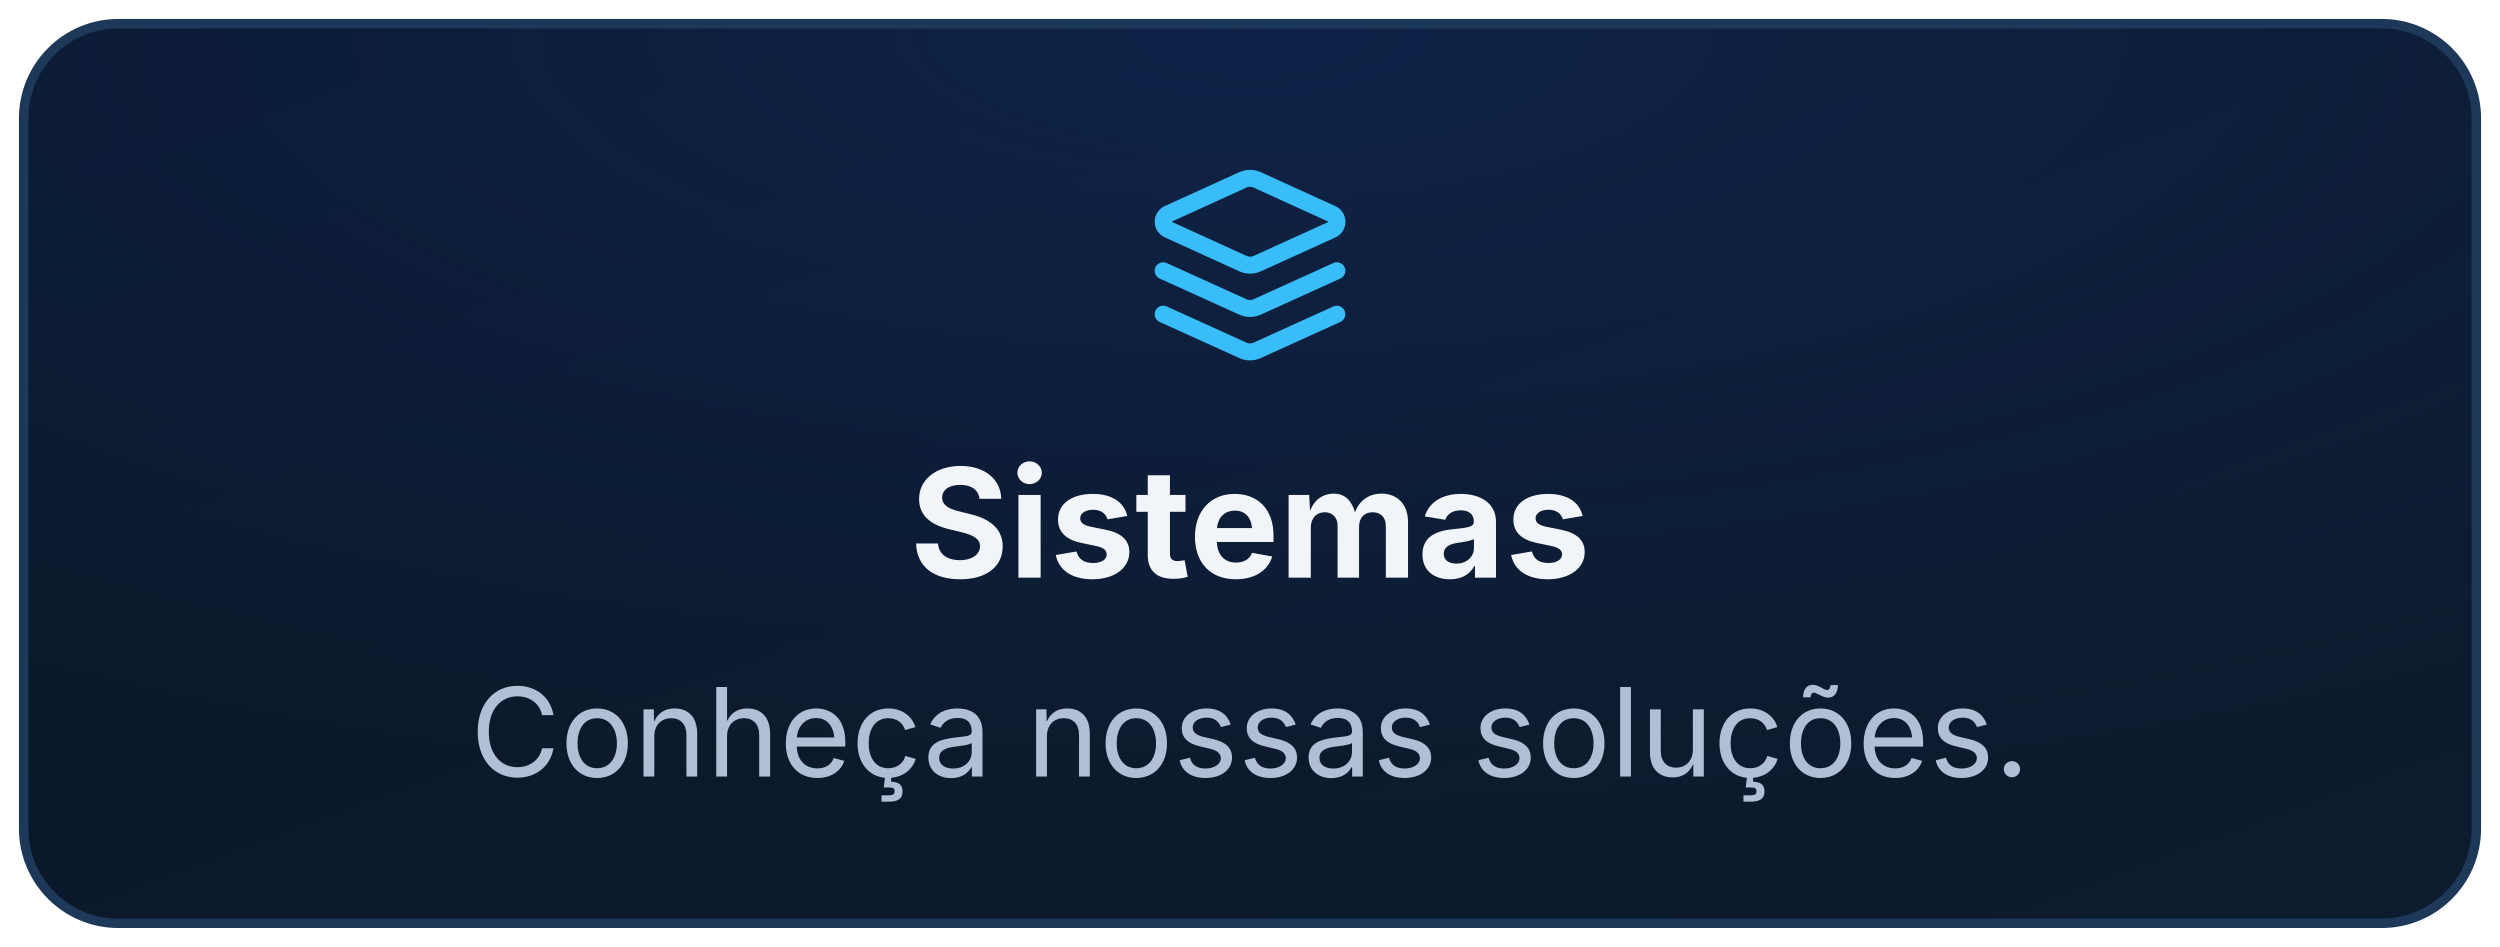
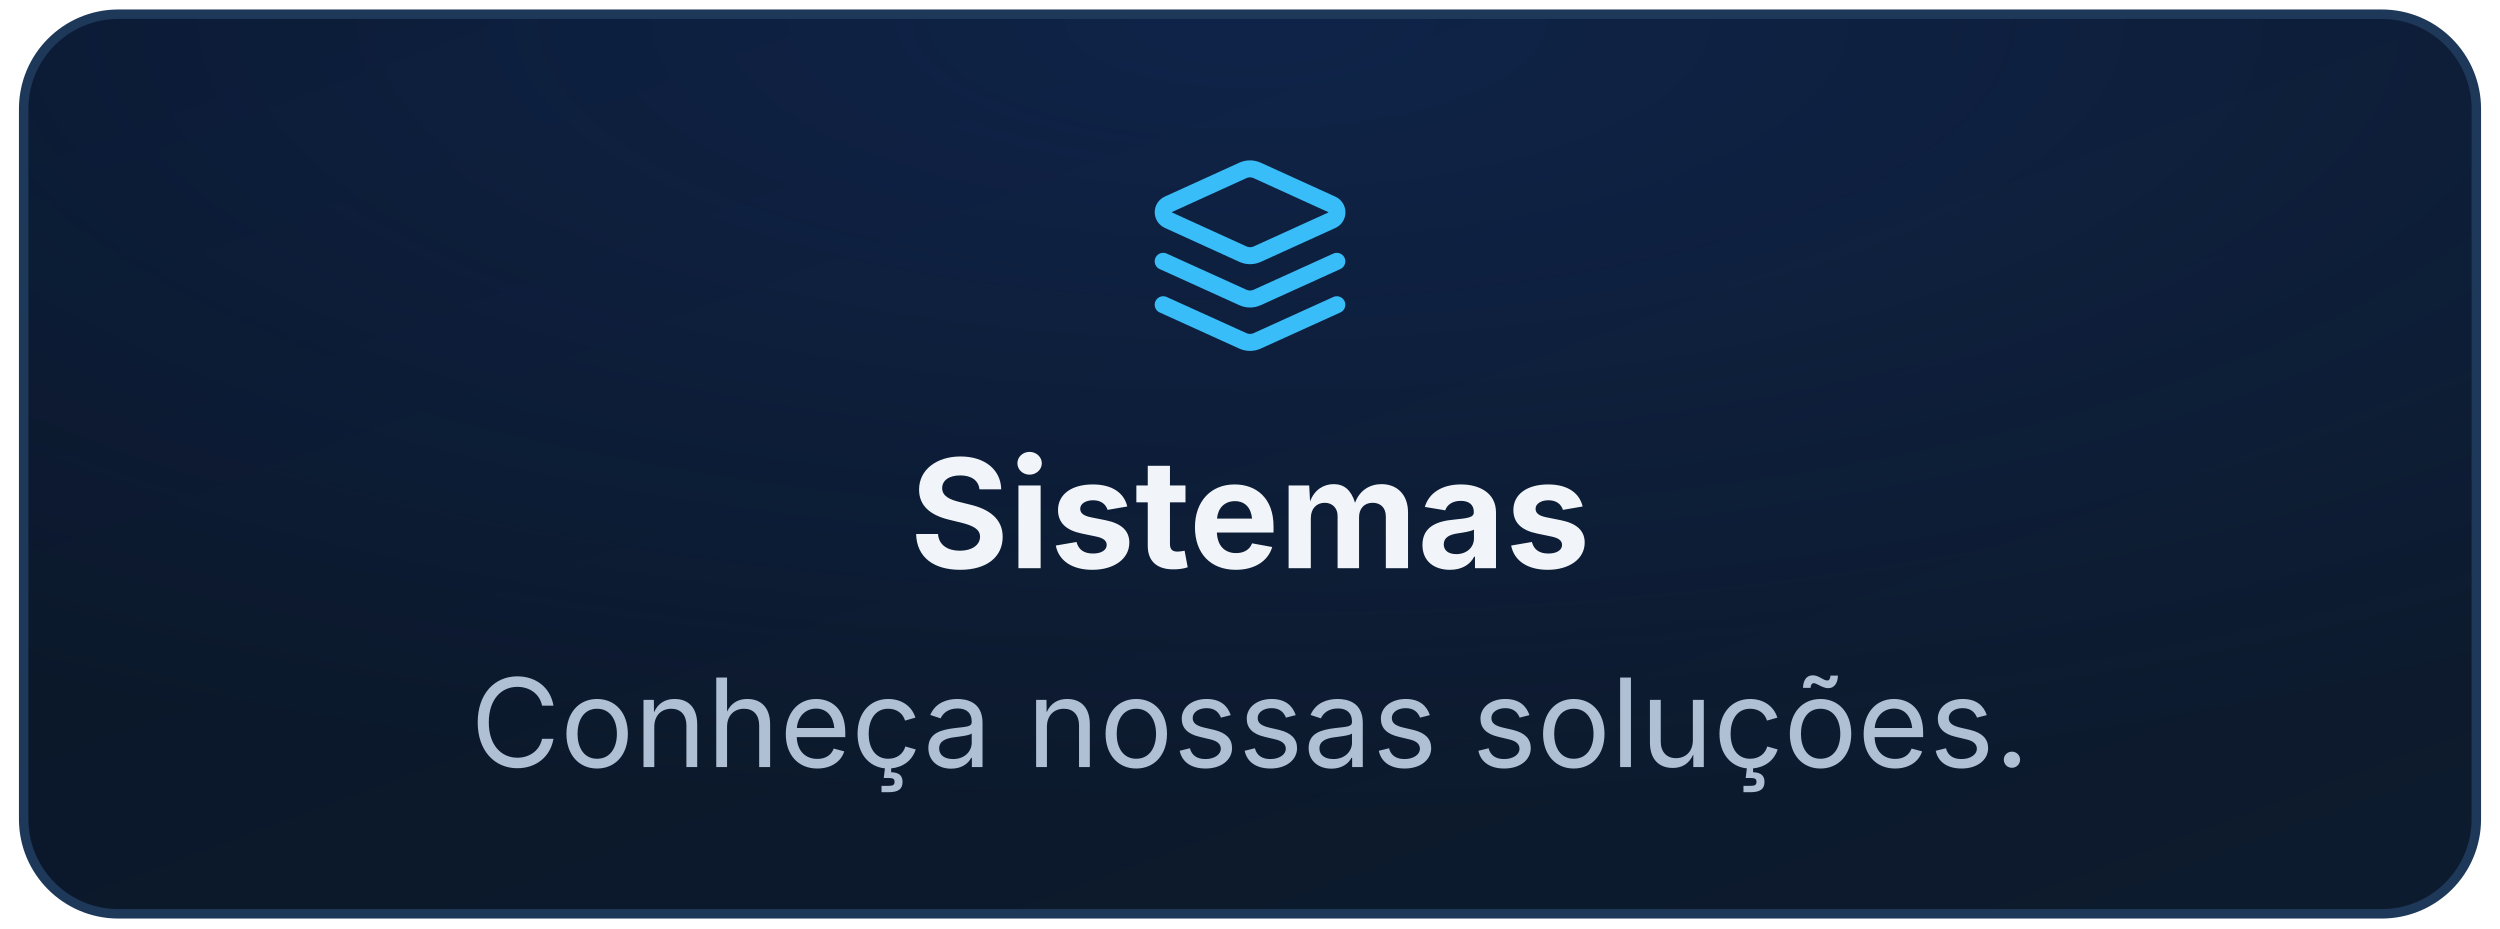
- <svg xmlns="http://www.w3.org/2000/svg" width="264" height="100" viewBox="0 0 264 100" role="img" aria-label="Sistemas: Conheça nossas soluções." font-family="'Segoe UI', 'Inter', 'Helvetica Neue', Arial, sans-serif">
+ <svg xmlns="http://www.w3.org/2000/svg" width="264" height="98" viewBox="0 0 264 98" role="img" aria-label="Sistemas: Conheça nossas soluções." font-family="'Segoe UI', 'Inter', 'Helvetica Neue', Arial, sans-serif">
  <defs>
    <linearGradient id="gncsist" x1="0" y1="0" x2="1" y2="1">
      <stop offset="0" stop-color="#0A1628" />
      <stop offset="1" stop-color="#0D1B2E" />
    </linearGradient>
    <radialGradient id="rncsist" cx=".5" cy="0" r=".9">
      <stop offset="0" stop-color="#2563EB" stop-opacity=".16" />
      <stop offset="1" stop-color="#2563EB" stop-opacity="0" />
    </radialGradient>
  </defs>
-   <rect x="2.5" y="2.5" width="259" height="95" rx="10" fill="url(#gncsist)" stroke="#1D3859" />
-   <rect x="3" y="3" width="258" height="94" rx="9.5" fill="url(#rncsist)" />
-   <g transform="translate(121.0 17) scale(0.9167)" fill="none" stroke="#38BDF8" stroke-width="1.96" stroke-linecap="round" stroke-linejoin="round" color="#38BDF8">
+   <rect x="2.5" y="1.5" width="259" height="95" rx="10" fill="url(#gncsist)" stroke="#1D3859" />
+   <rect x="3" y="2" width="258" height="94" rx="9.5" fill="url(#rncsist)" />
+   <g transform="translate(121.0 16) scale(0.9167)" fill="none" stroke="#38BDF8" stroke-width="1.96" stroke-linecap="round" stroke-linejoin="round" color="#38BDF8">
    <path d="m12.83 2.18a2 2 0 0 0-1.66 0L2.6 6.08a1 1 0 0 0 0 1.83l8.58 3.91a2 2 0 0 0 1.66 0l8.58-3.9a1 1 0 0 0 0-1.83Z" />
    <path d="m22 17.65-9.17 4.16a2 2 0 0 1-1.66 0L2 17.65" />
    <path d="m22 12.65-9.17 4.16a2 2 0 0 1-1.66 0L2 12.65" />
  </g>
-   <text x="132.0" y="61" text-anchor="middle" fill="#F1F5F9" font-size="16" font-weight="700">Sistemas</text>
-   <text x="132.0" y="82" text-anchor="middle" fill="#B0C0D4" font-size="13">Conheça nossas soluções.</text>
+   <text x="132.0" y="60" text-anchor="middle" fill="#F1F5F9" font-size="16" font-weight="700">Sistemas</text>
+   <text x="132.0" y="81" text-anchor="middle" fill="#B0C0D4" font-size="13">Conheça nossas soluções.</text>
</svg>
